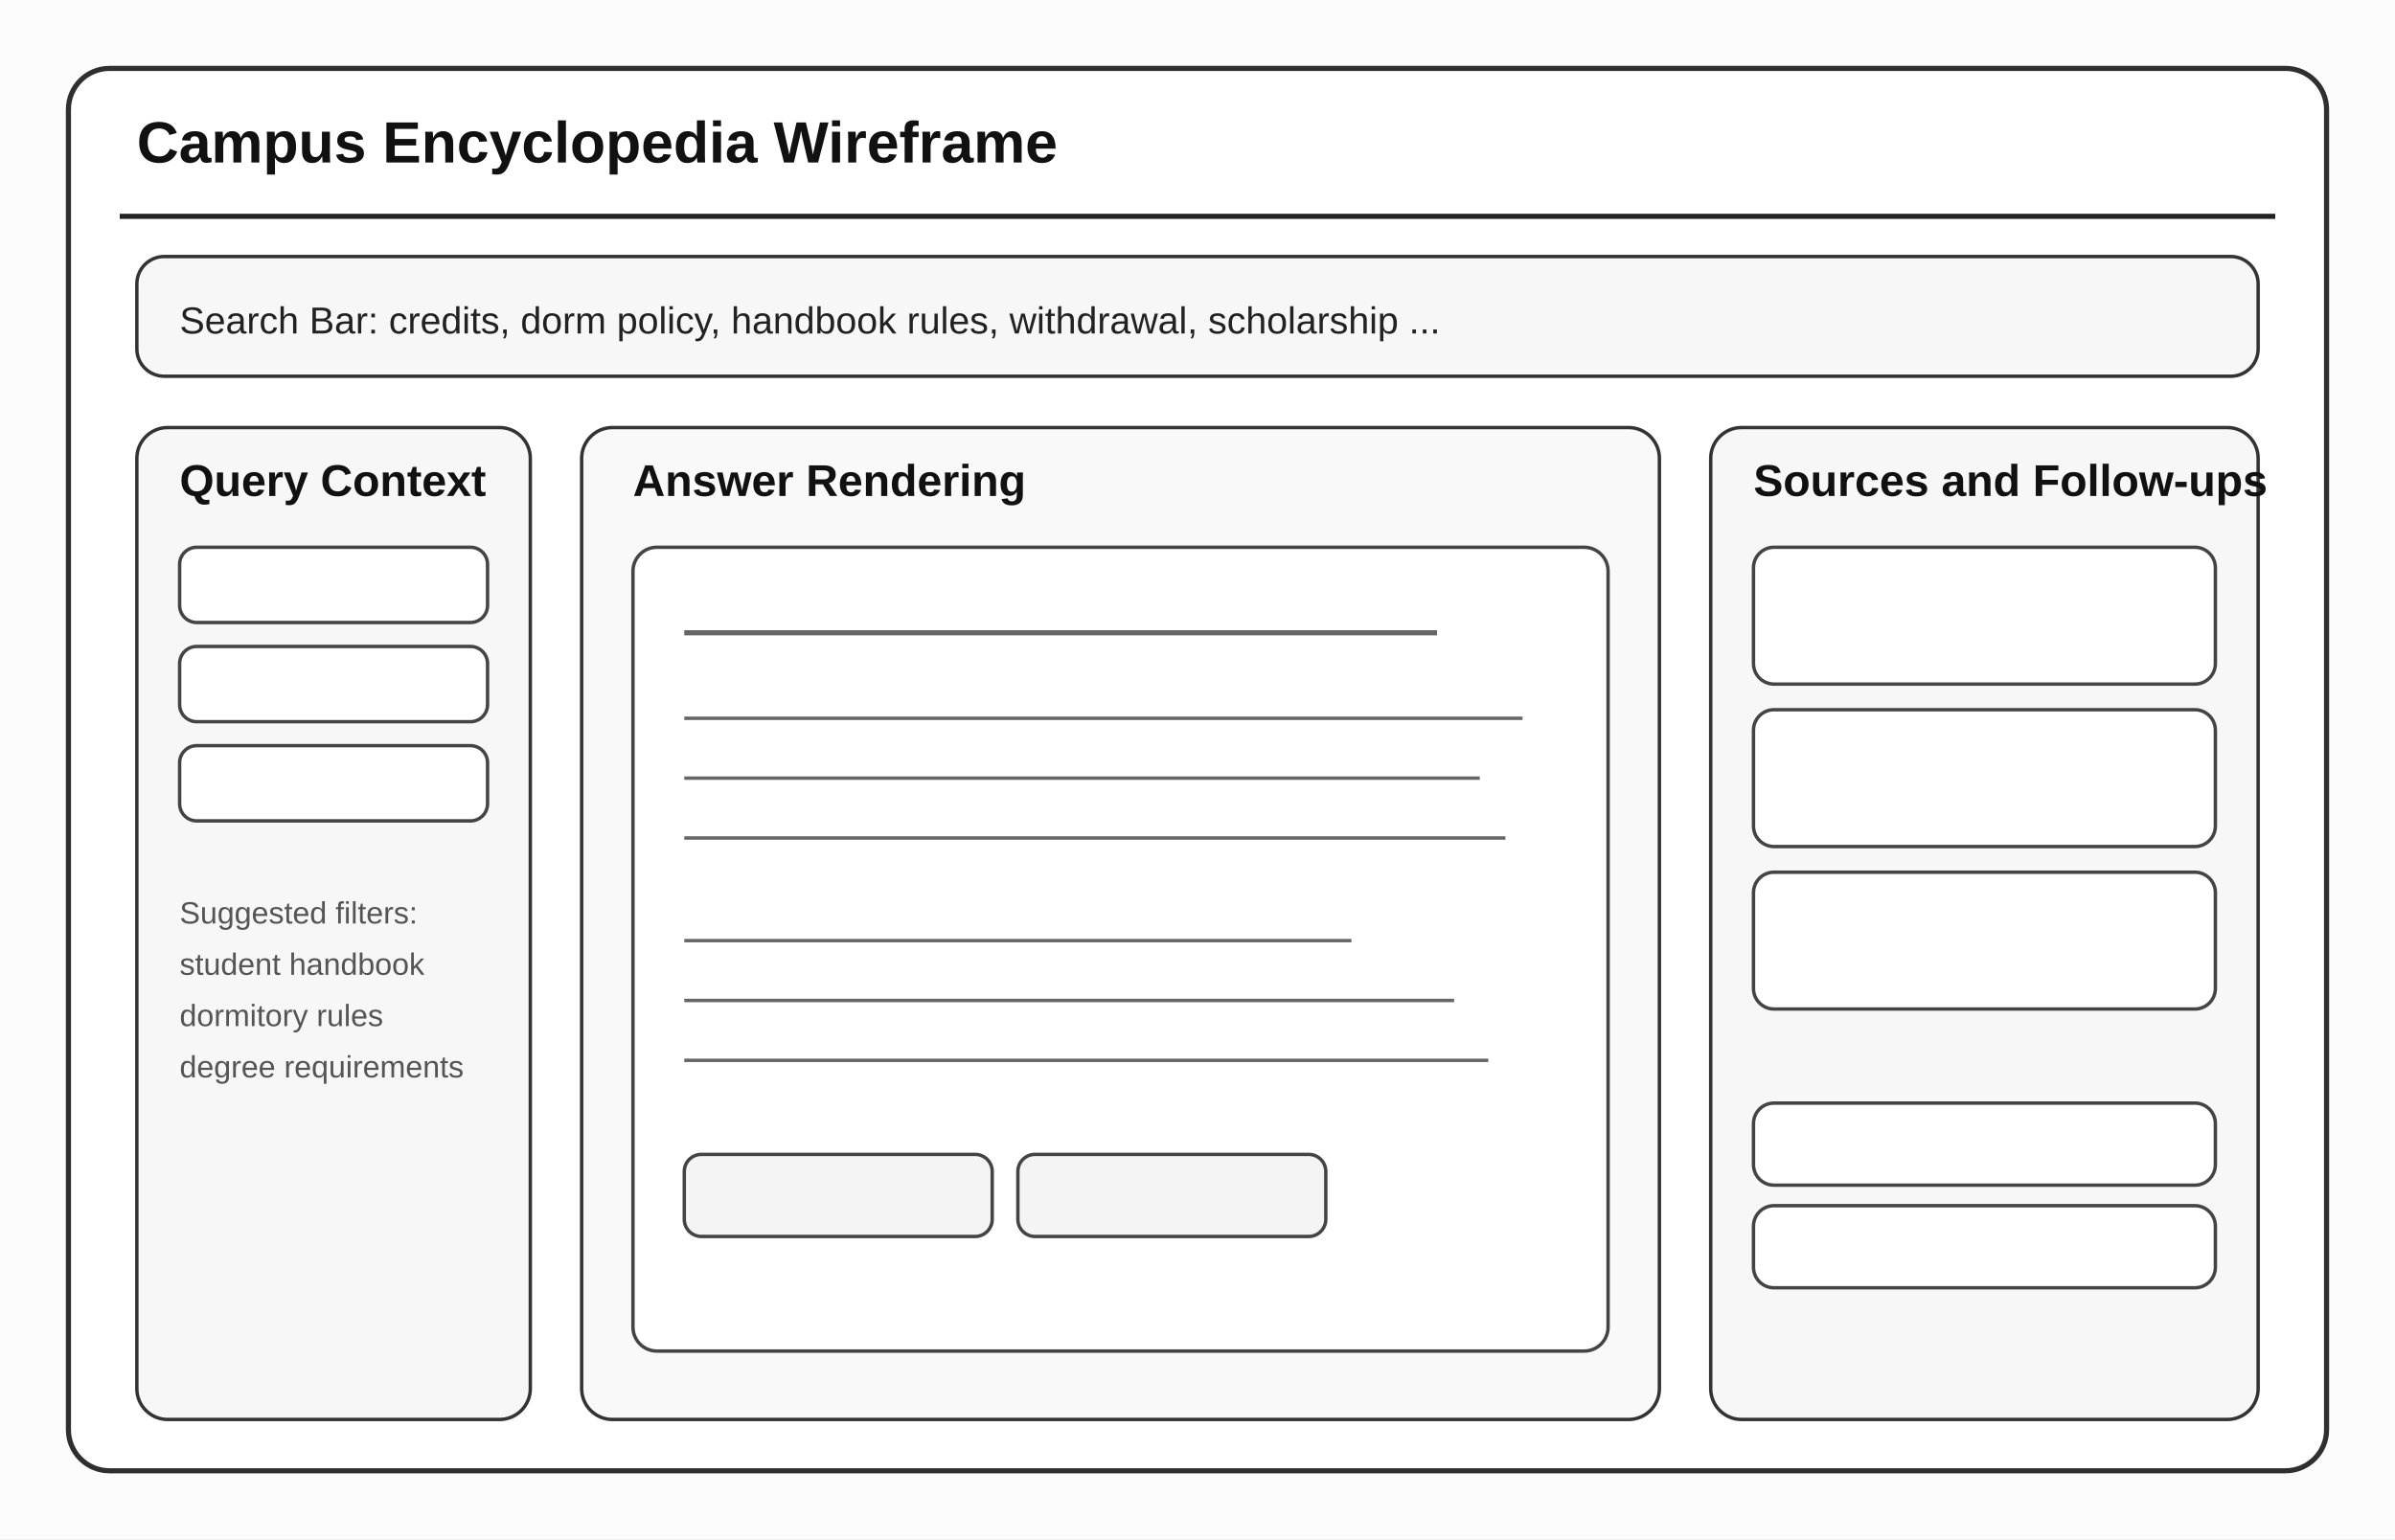
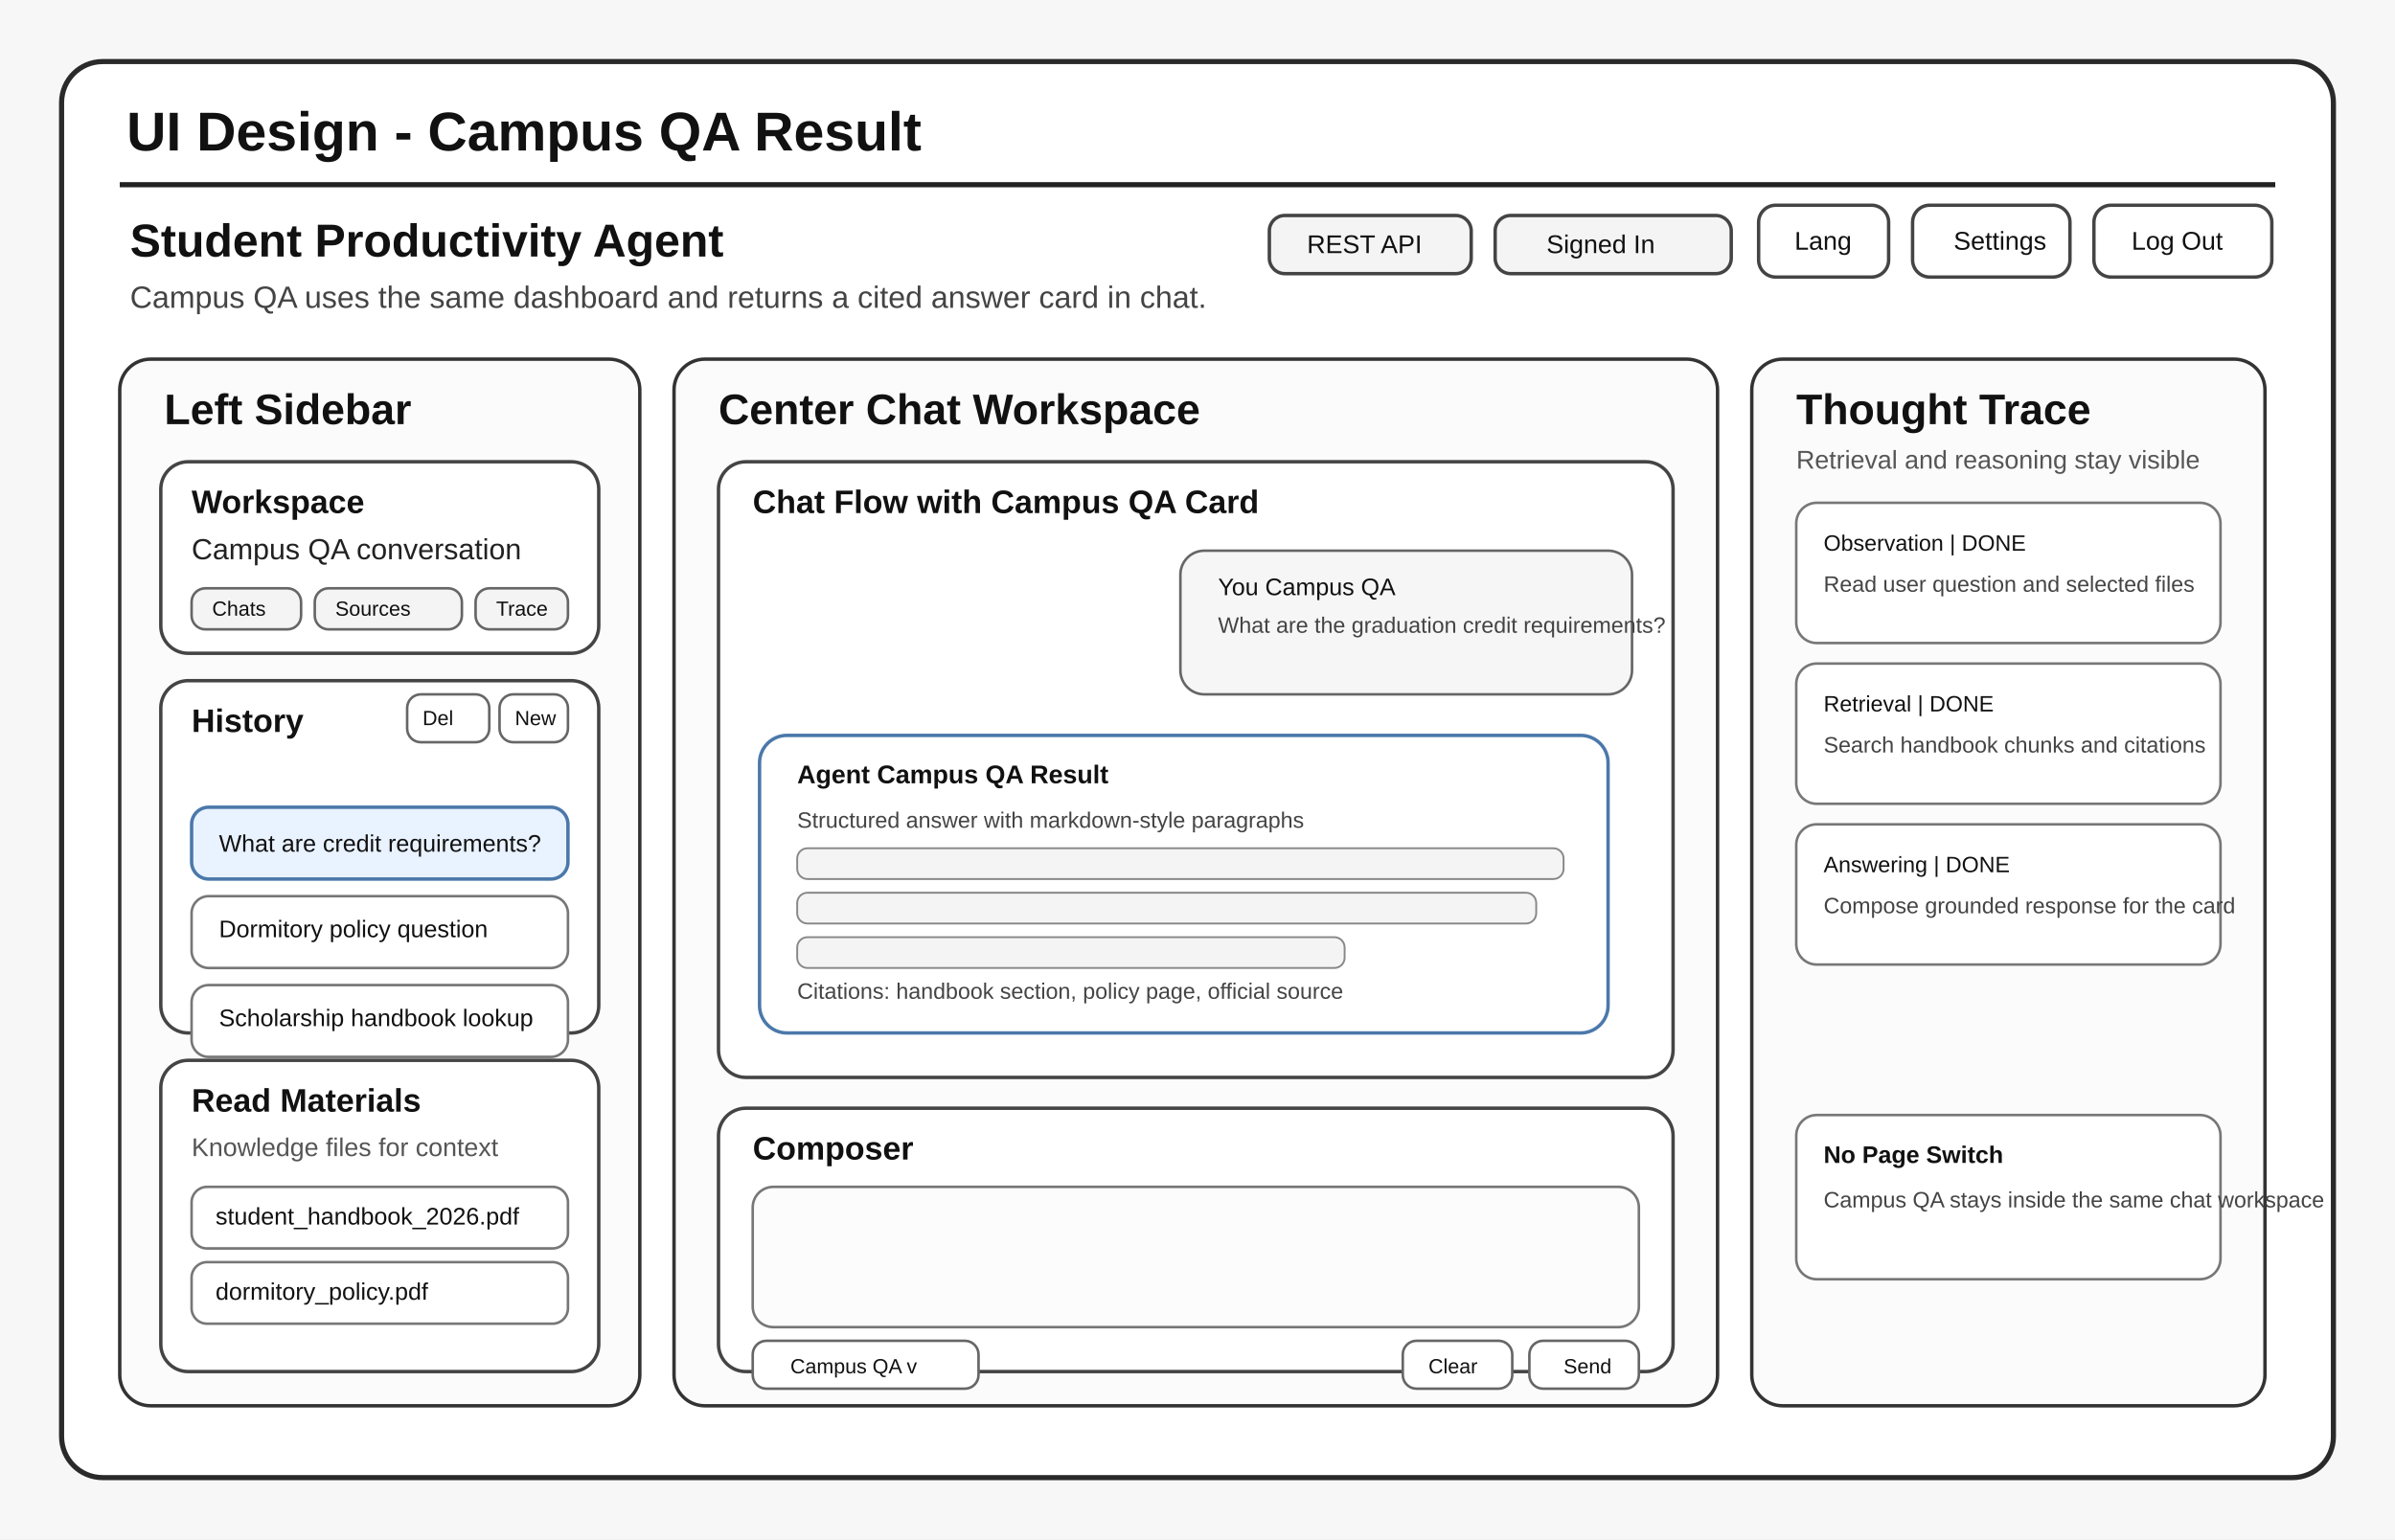
<svg xmlns="http://www.w3.org/2000/svg" width="1400" height="900" viewBox="0 0 1400 900">
-   <rect width="1400" height="900" fill="#fcfcfc" />
-   <rect x="40" y="40" width="1320" height="820" rx="24" fill="#ffffff" stroke="#2f2f2f" stroke-width="3" />
-   <text x="80" y="95" font-family="Arial, Helvetica, sans-serif" font-size="34" font-weight="700" fill="#111111">Campus Encyclopedia Wireframe</text>
-   <rect x="70" y="125" width="1260" height="3" fill="#222222" />
-   <rect x="80" y="150" width="1240" height="70" rx="16" fill="#f7f7f7" stroke="#333333" stroke-width="2" />
-   <text x="105" y="195" font-family="Arial, Helvetica, sans-serif" font-size="22" fill="#222222">Search Bar: credits, dorm policy, handbook rules, withdrawal, scholarship ...</text>
-   <rect x="80" y="250" width="230" height="580" rx="18" fill="#f7f7f7" stroke="#333333" stroke-width="2" />
-   <text x="105" y="290" font-family="Arial, Helvetica, sans-serif" font-size="26" font-weight="700" fill="#111111">Query Context</text>
-   <rect x="105" y="320" width="180" height="44" rx="10" fill="#ffffff" stroke="#444444" stroke-width="2" />
-   <rect x="105" y="378" width="180" height="44" rx="10" fill="#ffffff" stroke="#444444" stroke-width="2" />
-   <rect x="105" y="436" width="180" height="44" rx="10" fill="#ffffff" stroke="#444444" stroke-width="2" />
-   <text x="105" y="540" font-family="Arial, Helvetica, sans-serif" font-size="18" fill="#555555">Suggested filters:</text>
-   <text x="105" y="570" font-family="Arial, Helvetica, sans-serif" font-size="18" fill="#555555">student handbook</text>
-   <text x="105" y="600" font-family="Arial, Helvetica, sans-serif" font-size="18" fill="#555555">dormitory rules</text>
-   <text x="105" y="630" font-family="Arial, Helvetica, sans-serif" font-size="18" fill="#555555">degree requirements</text>
-   <rect x="340" y="250" width="630" height="580" rx="18" fill="#f9f9f9" stroke="#333333" stroke-width="2" />
-   <text x="370" y="290" font-family="Arial, Helvetica, sans-serif" font-size="26" font-weight="700" fill="#111111">Answer Rendering</text>
-   <rect x="370" y="320" width="570" height="470" rx="14" fill="#ffffff" stroke="#444444" stroke-width="2" />
-   <line x1="400" y1="370" x2="840" y2="370" stroke="#666666" stroke-width="3" />
-   <line x1="400" y1="420" x2="890" y2="420" stroke="#666666" stroke-width="2" />
-   <line x1="400" y1="455" x2="865" y2="455" stroke="#666666" stroke-width="2" />
-   <line x1="400" y1="490" x2="880" y2="490" stroke="#666666" stroke-width="2" />
-   <line x1="400" y1="550" x2="790" y2="550" stroke="#666666" stroke-width="2" />
-   <line x1="400" y1="585" x2="850" y2="585" stroke="#666666" stroke-width="2" />
-   <line x1="400" y1="620" x2="870" y2="620" stroke="#666666" stroke-width="2" />
-   <rect x="400" y="675" width="180" height="48" rx="10" fill="#f4f4f4" stroke="#444444" stroke-width="2" />
-   <rect x="595" y="675" width="180" height="48" rx="10" fill="#f4f4f4" stroke="#444444" stroke-width="2" />
-   <rect x="1000" y="250" width="320" height="580" rx="18" fill="#f7f7f7" stroke="#333333" stroke-width="2" />
-   <text x="1025" y="290" font-family="Arial, Helvetica, sans-serif" font-size="26" font-weight="700" fill="#111111">Sources and Follow-ups</text>
-   <rect x="1025" y="320" width="270" height="80" rx="12" fill="#ffffff" stroke="#444444" stroke-width="2" />
-   <rect x="1025" y="415" width="270" height="80" rx="12" fill="#ffffff" stroke="#444444" stroke-width="2" />
-   <rect x="1025" y="510" width="270" height="80" rx="12" fill="#ffffff" stroke="#444444" stroke-width="2" />
-   <rect x="1025" y="645" width="270" height="48" rx="12" fill="#ffffff" stroke="#444444" stroke-width="2" />
-   <rect x="1025" y="705" width="270" height="48" rx="12" fill="#ffffff" stroke="#444444" stroke-width="2" />
+   <rect width="1400" height="900" fill="#f7f7f7" />
+   <rect x="36" y="36" width="1328" height="828" rx="24" fill="#ffffff" stroke="#2a2a2a" stroke-width="3" />
+   <text x="74" y="88" font-family="Arial, Helvetica, sans-serif" font-size="32" font-weight="700" fill="#111111">UI Design - Campus QA Result</text>
+   <line x1="70" y1="108" x2="1330" y2="108" stroke="#222222" stroke-width="3" />
+   <text x="76" y="150" font-family="Arial, Helvetica, sans-serif" font-size="27" font-weight="700" fill="#111111">Student Productivity Agent</text>
+   <text x="76" y="180" font-family="Arial, Helvetica, sans-serif" font-size="18" fill="#444444">Campus QA uses the same dashboard and returns a cited answer card in chat.</text>
+   <rect x="742" y="126" width="118" height="34" rx="9" fill="#f4f4f4" stroke="#444444" stroke-width="2" />
+   <text x="764" y="148" font-family="Arial, Helvetica, sans-serif" font-size="15" fill="#111111">REST API</text>
+   <rect x="874" y="126" width="138" height="34" rx="9" fill="#f4f4f4" stroke="#444444" stroke-width="2" />
+   <text x="904" y="148" font-family="Arial, Helvetica, sans-serif" font-size="15" fill="#111111">Signed In</text>
+   <rect x="1028" y="120" width="76" height="42" rx="10" fill="#ffffff" stroke="#444444" stroke-width="2" />
+   <rect x="1118" y="120" width="92" height="42" rx="10" fill="#ffffff" stroke="#444444" stroke-width="2" />
+   <rect x="1224" y="120" width="104" height="42" rx="10" fill="#ffffff" stroke="#444444" stroke-width="2" />
+   <text x="1049" y="146" font-family="Arial, Helvetica, sans-serif" font-size="15" fill="#111111">Lang</text>
+   <text x="1142" y="146" font-family="Arial, Helvetica, sans-serif" font-size="15" fill="#111111">Settings</text>
+   <text x="1246" y="146" font-family="Arial, Helvetica, sans-serif" font-size="15" fill="#111111">Log Out</text>
+   <rect x="70" y="210" width="304" height="612" rx="18" fill="#fbfbfb" stroke="#333333" stroke-width="2" />
+   <text x="96" y="248" font-family="Arial, Helvetica, sans-serif" font-size="25" font-weight="700" fill="#111111">Left Sidebar</text>
+   <rect x="94" y="270" width="256" height="112" rx="16" fill="#ffffff" stroke="#444444" stroke-width="2" />
+   <text x="112" y="300" font-family="Arial, Helvetica, sans-serif" font-size="19" font-weight="700" fill="#111111">Workspace</text>
+   <text x="112" y="327" font-family="Arial, Helvetica, sans-serif" font-size="17" fill="#222222">Campus QA conversation</text>
+   <rect x="112" y="344" width="64" height="24" rx="8" fill="#f4f4f4" stroke="#666666" stroke-width="1.5" />
+   <rect x="184" y="344" width="86" height="24" rx="8" fill="#f4f4f4" stroke="#666666" stroke-width="1.5" />
+   <rect x="278" y="344" width="54" height="24" rx="8" fill="#f4f4f4" stroke="#666666" stroke-width="1.5" />
+   <text x="124" y="360" font-family="Arial, Helvetica, sans-serif" font-size="12" fill="#111111">Chats</text>
+   <text x="196" y="360" font-family="Arial, Helvetica, sans-serif" font-size="12" fill="#111111">Sources</text>
+   <text x="290" y="360" font-family="Arial, Helvetica, sans-serif" font-size="12" fill="#111111">Trace</text>
+   <rect x="94" y="398" width="256" height="206" rx="16" fill="#ffffff" stroke="#444444" stroke-width="2" />
+   <text x="112" y="428" font-family="Arial, Helvetica, sans-serif" font-size="19" font-weight="700" fill="#111111">History</text>
+   <rect x="238" y="406" width="48" height="28" rx="8" fill="#ffffff" stroke="#666666" stroke-width="1.5" />
+   <rect x="292" y="406" width="40" height="28" rx="8" fill="#ffffff" stroke="#666666" stroke-width="1.5" />
+   <text x="247" y="424" font-family="Arial, Helvetica, sans-serif" font-size="12" fill="#111111">Del</text>
+   <text x="301" y="424" font-family="Arial, Helvetica, sans-serif" font-size="12" fill="#111111">New</text>
+   <rect x="112" y="472" width="220" height="42" rx="10" fill="#e9f2ff" stroke="#4b78aa" stroke-width="2" />
+   <rect x="112" y="524" width="220" height="42" rx="10" fill="#ffffff" stroke="#777777" stroke-width="1.5" />
+   <rect x="112" y="576" width="220" height="42" rx="10" fill="#ffffff" stroke="#777777" stroke-width="1.5" />
+   <text x="128" y="498" font-family="Arial, Helvetica, sans-serif" font-size="14" fill="#111111">What are credit requirements?</text>
+   <text x="128" y="548" font-family="Arial, Helvetica, sans-serif" font-size="14" fill="#111111">Dormitory policy question</text>
+   <text x="128" y="600" font-family="Arial, Helvetica, sans-serif" font-size="14" fill="#111111">Scholarship handbook lookup</text>
+   <rect x="94" y="620" width="256" height="182" rx="16" fill="#ffffff" stroke="#444444" stroke-width="2" />
+   <text x="112" y="650" font-family="Arial, Helvetica, sans-serif" font-size="19" font-weight="700" fill="#111111">Read Materials</text>
+   <text x="112" y="676" font-family="Arial, Helvetica, sans-serif" font-size="15" fill="#555555">Knowledge files for context</text>
+   <rect x="112" y="694" width="220" height="36" rx="9" fill="#ffffff" stroke="#777777" stroke-width="1.5" />
+   <rect x="112" y="738" width="220" height="36" rx="9" fill="#ffffff" stroke="#777777" stroke-width="1.5" />
+   <text x="126" y="716" font-family="Arial, Helvetica, sans-serif" font-size="14" fill="#111111">student_handbook_2026.pdf</text>
+   <text x="126" y="760" font-family="Arial, Helvetica, sans-serif" font-size="14" fill="#111111">dormitory_policy.pdf</text>
+   <rect x="394" y="210" width="610" height="612" rx="18" fill="#fbfbfb" stroke="#333333" stroke-width="2" />
+   <text x="420" y="248" font-family="Arial, Helvetica, sans-serif" font-size="25" font-weight="700" fill="#111111">Center Chat Workspace</text>
+   <rect x="420" y="270" width="558" height="360" rx="16" fill="#ffffff" stroke="#444444" stroke-width="2" />
+   <text x="440" y="300" font-family="Arial, Helvetica, sans-serif" font-size="19" font-weight="700" fill="#111111">Chat Flow with Campus QA Card</text>
+   <rect x="690" y="322" width="264" height="84" rx="14" fill="#f6f6f6" stroke="#666666" stroke-width="1.5" />
+   <text x="712" y="348" font-family="Arial, Helvetica, sans-serif" font-size="14" fill="#111111">You  Campus QA</text>
+   <text x="712" y="370" font-family="Arial, Helvetica, sans-serif" font-size="13" fill="#444444">What are the graduation credit requirements?</text>
+   <rect x="444" y="430" width="496" height="174" rx="16" fill="#ffffff" stroke="#4b78aa" stroke-width="2" />
+   <text x="466" y="458" font-family="Arial, Helvetica, sans-serif" font-size="15" font-weight="700" fill="#111111">Agent  Campus QA Result</text>
+   <text x="466" y="484" font-family="Arial, Helvetica, sans-serif" font-size="13" fill="#444444">Structured answer with markdown-style paragraphs</text>
+   <rect x="466" y="496" width="448" height="18" rx="6" fill="#f4f4f4" stroke="#888888" stroke-width="1.1" />
+   <rect x="466" y="522" width="432" height="18" rx="6" fill="#f4f4f4" stroke="#888888" stroke-width="1.1" />
+   <rect x="466" y="548" width="320" height="18" rx="6" fill="#f4f4f4" stroke="#888888" stroke-width="1.1" />
+   <text x="466" y="584" font-family="Arial, Helvetica, sans-serif" font-size="13" fill="#444444">Citations: handbook section, policy page, official source</text>
+   <rect x="420" y="648" width="558" height="154" rx="16" fill="#ffffff" stroke="#444444" stroke-width="2" />
+   <text x="440" y="678" font-family="Arial, Helvetica, sans-serif" font-size="19" font-weight="700" fill="#111111">Composer</text>
+   <rect x="440" y="694" width="518" height="82" rx="12" fill="#fcfcfc" stroke="#777777" stroke-width="1.5" />
+   <rect x="440" y="784" width="132" height="28" rx="8" fill="#ffffff" stroke="#666666" stroke-width="1.5" />
+   <text x="462" y="803" font-family="Arial, Helvetica, sans-serif" font-size="12" fill="#111111">Campus QA  v</text>
+   <rect x="820" y="784" width="64" height="28" rx="8" fill="#ffffff" stroke="#666666" stroke-width="1.5" />
+   <rect x="894" y="784" width="64" height="28" rx="8" fill="#ffffff" stroke="#666666" stroke-width="1.5" />
+   <text x="835" y="803" font-family="Arial, Helvetica, sans-serif" font-size="12" fill="#111111">Clear</text>
+   <text x="914" y="803" font-family="Arial, Helvetica, sans-serif" font-size="12" fill="#111111">Send</text>
+   <rect x="1024" y="210" width="300" height="612" rx="18" fill="#fbfbfb" stroke="#333333" stroke-width="2" />
+   <text x="1050" y="248" font-family="Arial, Helvetica, sans-serif" font-size="25" font-weight="700" fill="#111111">Thought Trace</text>
+   <text x="1050" y="274" font-family="Arial, Helvetica, sans-serif" font-size="15" fill="#555555">Retrieval and reasoning stay visible</text>
+   <rect x="1050" y="294" width="248" height="82" rx="12" fill="#ffffff" stroke="#777777" stroke-width="1.5" />
+   <rect x="1050" y="388" width="248" height="82" rx="12" fill="#ffffff" stroke="#777777" stroke-width="1.5" />
+   <rect x="1050" y="482" width="248" height="82" rx="12" fill="#ffffff" stroke="#777777" stroke-width="1.5" />
+   <text x="1066" y="322" font-family="Arial, Helvetica, sans-serif" font-size="13" fill="#111111">Observation  |  DONE</text>
+   <text x="1066" y="346" font-family="Arial, Helvetica, sans-serif" font-size="13" fill="#444444">Read user question and selected files</text>
+   <text x="1066" y="416" font-family="Arial, Helvetica, sans-serif" font-size="13" fill="#111111">Retrieval  |  DONE</text>
+   <text x="1066" y="440" font-family="Arial, Helvetica, sans-serif" font-size="13" fill="#444444">Search handbook chunks and citations</text>
+   <text x="1066" y="510" font-family="Arial, Helvetica, sans-serif" font-size="13" fill="#111111">Answering  |  DONE</text>
+   <text x="1066" y="534" font-family="Arial, Helvetica, sans-serif" font-size="13" fill="#444444">Compose grounded response for the card</text>
+   <rect x="1050" y="652" width="248" height="96" rx="12" fill="#ffffff" stroke="#777777" stroke-width="1.5" />
+   <text x="1066" y="680" font-family="Arial, Helvetica, sans-serif" font-size="14" font-weight="700" fill="#111111">No Page Switch</text>
+   <text x="1066" y="706" font-family="Arial, Helvetica, sans-serif" font-size="13" fill="#444444">Campus QA stays inside the same chat workspace</text>
</svg>
